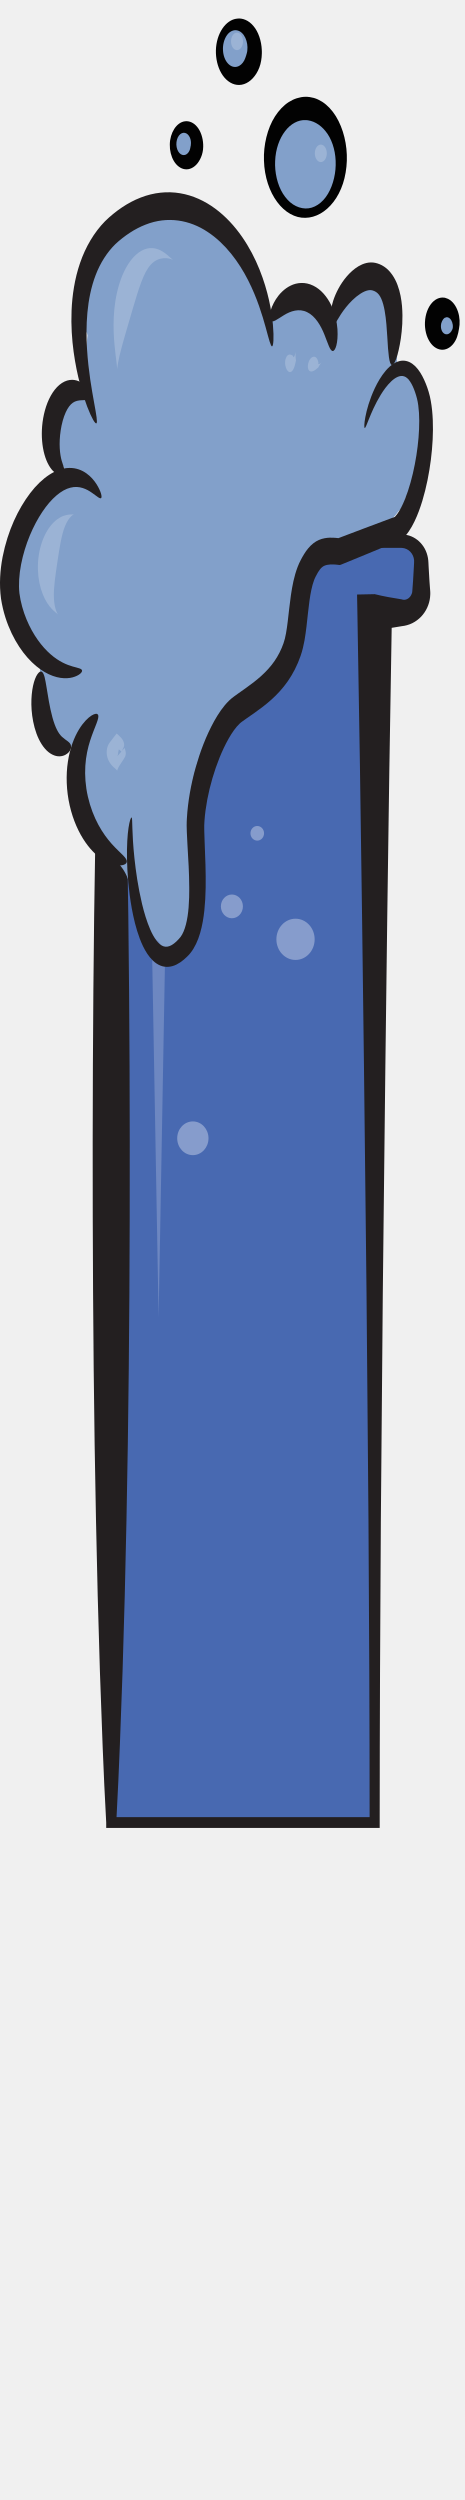
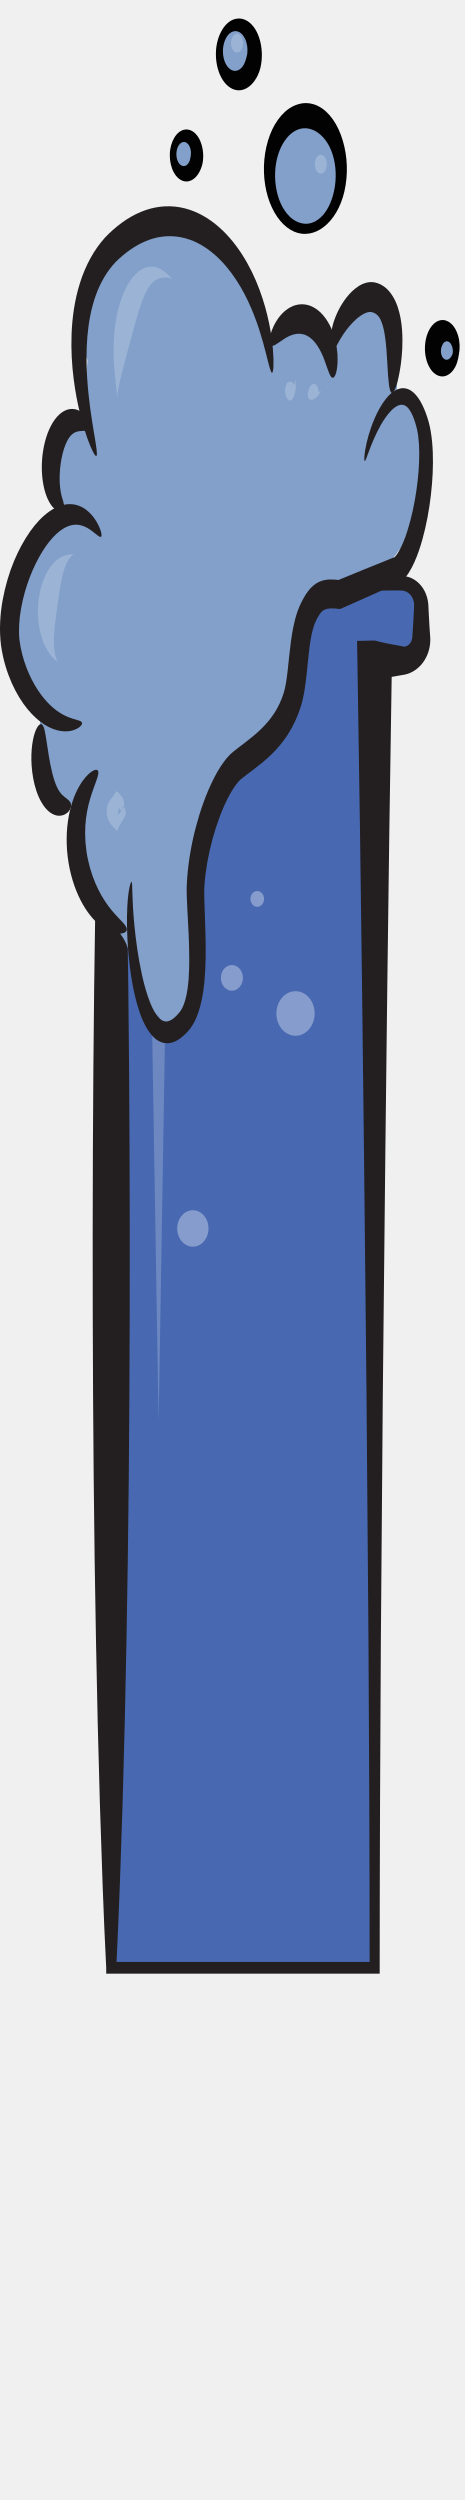
<svg xmlns="http://www.w3.org/2000/svg" version="1.1" id="Layer_1" x="0px" y="0px" width="120.922px" height="650.396px" viewBox="0 0 200.922 650.396" enable-background="new 0 0 200.922 387.396" xml:space="preserve">
  <defs id="defs111" />
-   <g id="g3" transform="matrix(1.380532,0,0,2.016464,3.8022221e-4,-209.1036)">
+   <g id="g3" transform="matrix(1.380532,0,0,2.178836,3.8022221e-4,-209.2607)">
    <path d="m 26.386,113.021 h 99.374 c 3.394,0 6.144,2.028 6.144,4.534 v 6.273 c 0,2.504 -2.75,4.534 -6.144,4.534 h -8.443 V 387.707 H 34.829 V 128.364 h -8.442 c -3.393,0 -6.142,-2.03 -6.142,-4.534 v -6.273 c -0.002,-2.506 2.748,-4.536 6.141,-4.536 z" id="path5" style="fill:#4869b1" />
    <rect x="36.457" y="156.089" width="80.791" height="217.083" id="rect7" style="fill:#4869b1" />
    <path d="m 134.722,123.939 -0.005,-0.048 c 0,0 0,-0.115 0,-0.078 l -0.003,-0.022 -0.011,-0.1 -0.021,-0.195 -0.045,-0.392 c -0.056,-0.521 -0.124,-1.043 -0.166,-1.564 -0.093,-1.042 -0.204,-2.083 -0.265,-3.126 l -0.056,-0.783 c -0.019,-0.299 -0.062,-0.691 -0.154,-1.027 -0.185,-0.695 -0.513,-1.367 -0.993,-1.973 -0.961,-1.21 -2.47,-2.151 -4.219,-2.647 -0.883,-0.25 -1.788,-0.381 -2.754,-0.395 l -2.169,0.005 c -1.411,0.011 -2.824,0.004 -4.238,-0.007 -2.826,-0.019 -5.65,-0.077 -8.475,-0.166 -5.65,-0.178 -11.306,-0.501 -16.953,-0.809 -5.653,-0.3 -11.302,-0.588 -16.952,-0.731 -5.651,-0.146 -11.302,-0.235 -16.955,-0.303 -5.648,-0.062 -11.299,-0.068 -16.95,-0.082 l -16.953,-0.063 c -2.694,-0.028 -5.426,0.736 -7.456,2.065 -2.038,1.326 -3.404,3.228 -3.702,5.278 l -0.047,0.455 -0.019,0.208 -0.017,0.515 -0.034,0.835 -0.048,1.67 c -0.034,1.114 -0.027,2.229 -0.021,3.345 0,0.978 0.267,2.041 0.78,2.987 0.513,0.956 1.271,1.833 2.216,2.571 1.871,1.488 4.546,2.406 7.25,2.493 1.439,0.022 1.935,-0.094 2.738,-0.151 0.758,-0.075 1.511,-0.16 2.267,-0.261 0.431,-0.059 0.863,-0.129 1.297,-0.195 -1.133,20.65 -1.678,41.298 -2.107,61.947 -0.392,21.612 -0.514,43.224 -0.439,64.834 0.083,21.615 0.36,43.227 1.014,64.837 0.312,10.806 0.714,21.613 1.226,32.419 0.555,10.805 1.09,21.61 1.972,32.417 v 10e-4 1.161 h 1.574 82.487 1.572 l 0.003,-1.161 0.03,-16.209 0.075,-16.209 0.258,-32.419 0.408,-32.418 0.201,-16.207 0.265,-16.21 0.537,-32.418 0.6,-32.418 c 0.396,-20.533 0.844,-41.066 1.38,-61.6 1.05,-0.128 2.107,-0.246 3.174,-0.358 1.144,-0.082 2.268,-0.3 3.295,-0.647 1.024,-0.353 1.948,-0.824 2.736,-1.382 1.564,-1.125 2.573,-2.617 2.812,-4.153 0.034,-0.192 0.047,-0.38 0.061,-0.577 l 0.011,-0.332 c 0.001,-0.087 -0.007,-0.134 -0.012,-0.207 z m -5.066,-6.306 -0.056,0.783 c -0.063,1.042 -0.175,2.084 -0.265,3.126 -0.043,0.521 -0.111,1.042 -0.167,1.564 l -0.045,0.392 -0.021,0.195 -0.011,0.1 -0.002,0.022 c -0.003,0.056 0,-0.046 -0.003,-0.027 l -0.008,0.049 c -0.008,0.058 -0.021,0.143 -0.029,0.182 -0.011,0.02 -0.021,0.04 -0.029,0.059 -0.026,0.062 -0.056,0.132 -0.089,0.195 -0.265,0.518 -0.78,0.928 -1.385,1.138 -0.602,0.219 -1.244,0.224 -1.772,0.078 -2.78,-0.297 -5.638,-0.635 -8.449,-1.115 h -0.007 l -5.515,0.08 0.105,3.914 c 0.575,21.611 1.041,43.224 1.457,64.835 l 0.602,32.418 0.536,32.418 0.263,16.21 0.205,16.207 0.406,32.418 0.258,32.419 0.074,16.209 0.029,15.045 H 36.492 c 0.826,-10.419 1.35,-20.837 1.885,-31.255 0.511,-10.806 0.913,-21.613 1.225,-32.419 0.65,-21.611 0.933,-43.223 1.01,-64.837 0.075,-21.611 -0.047,-43.222 -0.436,-64.834 -0.447,-21.611 -1.005,-43.224 -2.252,-64.835 l -0.139,-2.382 -2.957,0.099 h -0.005 c -1.511,-0.355 -3.021,-0.601 -4.531,-0.802 -0.755,-0.101 -1.509,-0.183 -2.266,-0.258 -0.702,-0.078 -1.721,-0.134 -1.787,-0.199 -0.308,-0.133 -0.503,-0.292 -0.646,-0.469 -0.066,-0.09 -0.111,-0.18 -0.13,-0.266 -0.024,-0.095 -0.024,-0.146 -0.021,-0.281 0.005,-1.115 0.013,-2.23 -0.022,-3.345 l -0.047,-1.67 -0.059,-1.331 c -0.021,-0.17 0.059,-0.394 0.262,-0.562 0.203,-0.178 0.479,-0.267 0.807,-0.29 l 16.953,-0.065 c 5.651,-0.012 11.302,-0.019 16.95,-0.082 5.653,-0.064 11.306,-0.152 16.957,-0.301 5.65,-0.145 11.299,-0.433 16.952,-0.733 5.647,-0.306 11.302,-0.628 16.952,-0.809 2.824,-0.088 5.648,-0.146 8.475,-0.166 1.413,-0.008 2.827,-0.017 4.237,-0.005 l 1.062,0.002 0.529,0.002 0.265,0.002 0.215,0.007 c 0.447,0.023 0.944,0.104 1.371,0.247 0.884,0.272 1.604,0.8 1.998,1.418 0.198,0.313 0.328,0.64 0.363,0.976 0.018,0.179 0.01,0.306 -0.006,0.529 z" id="path9" style="fill:#231f20" />
    <path enable-background="new    " d="m 98.522,198.368 c 0,2.443 -2.681,4.422 -5.989,4.422 -3.308,0 -5.989,-1.979 -5.989,-4.422 0,-2.438 2.681,-4.419 5.989,-4.419 3.308,0 5.989,1.978 5.989,4.419 z" id="path11" style="opacity:0.34;fill:#ffffff" />
    <ellipse enable-background="new    " cx="56.938" cy="168.58" rx="3.447" ry="2.544" id="ellipse13" d="m 60.385,168.58 c 0,1.405 -1.543,2.544 -3.447,2.544 -1.904,0 -3.447,-1.139 -3.447,-2.544 0,-1.405 1.543,-2.544 3.447,-2.544 1.904,0 3.447,1.139 3.447,2.544 z" style="opacity:0.34;fill:#ffffff" />
    <ellipse enable-background="new    " cx="80.553" cy="175.641" rx="2.127" ry="1.569" id="ellipse15" d="m 82.68,175.641 c 0,0.867 -0.952,1.569 -2.127,1.569 -1.175,0 -2.127,-0.702 -2.127,-1.569 0,-0.867 0.952,-1.569 2.127,-1.569 1.175,0 2.127,0.702 2.127,1.569 z" style="opacity:0.34;fill:#ffffff" />
    <path enable-background="new    " d="m 72.614,188.764 c 1.902,0 3.445,1.139 3.445,2.544 0,1.404 -1.543,2.544 -3.445,2.544 -1.906,0 -3.449,-1.14 -3.449,-2.544 0,-1.405 1.543,-2.544 3.449,-2.544 z" id="path17" style="opacity:0.34;fill:#ffffff" />
    <ellipse enable-background="new    " cx="60.386" cy="241.02" rx="4.899" ry="3.615" id="ellipse19" d="m 65.285,241.02 c 0,1.997 -2.193,3.615 -4.899,3.615 -2.706,0 -4.899,-1.618 -4.899,-3.615 0,-1.997 2.193,-3.615 4.899,-3.615 2.706,0 4.899,1.618 4.899,3.615 z" style="opacity:0.34;fill:#ffffff" />
    <g id="g21" style="opacity:0.2">
-       <polygon points="45.602,123.959 53.732,123.959 49.667,279.436 " id="polygon23" style="fill:#ffffff" />
+       <polygon points="53.732,123.959 49.667,279.436 45.602,123.959 " id="polygon23" style="fill:#ffffff" />
    </g>
  </g>
-   <g id="g25" transform="matrix(1.380532,0,0,2.016464,3.8022221e-4,-209.1036)">
+   <g id="g25" transform="matrix(1.380532,0,0,2.178836,3.8022221e-4,-209.2607)">
    <path d="m 131.59,81.452 c -0.287,-1.004 -1.078,-1.725 -2,-2.031 -0.346,-0.474 -0.863,-0.856 -1.588,-1.061 -0.881,-1.074 -2.135,-1.261 -3.209,-0.874 -0.254,-0.066 -0.508,-0.13 -0.762,-0.191 0.752,-6.527 0.57,-13.188 -2.744,-19.059 -1.289,-2.284 -4.371,-1.7 -5.355,0.419 -3.979,-3.896 -9.315,0.709 -11.854,3.974 -0.47,0.603 -0.695,1.242 -0.744,1.862 -1.502,-1.325 -3.192,-2.027 -5.506,-2.528 -4.789,-1.038 -10.086,-0.547 -14.041,2.173 -0.804,-3.311 -2.688,-6.242 -5.468,-8.507 -0.403,-0.33 -0.883,-0.536 -1.383,-0.637 -0.217,-0.417 -0.42,-0.839 -0.647,-1.255 -0.613,-1.115 -1.522,-1.551 -2.427,-1.522 -4.155,-6.334 -9.593,-11.37 -17.462,-8.855 -0.098,0.031 -0.184,0.071 -0.275,0.108 -9.271,-1.857 -21.572,1.002 -25.053,9.356 -4.121,3.605 -6.738,8.705 -4.766,14.225 0.201,0.564 0.535,1.027 0.941,1.383 0.047,0.167 0.1,0.333 0.152,0.5 -0.705,3.627 -0.619,8.375 0.604,12.022 -0.107,0.176 -0.215,0.353 -0.324,0.526 -2.025,-0.196 -4.295,0.646 -5.994,1.681 -0.725,0.44 -1.148,1.087 -1.328,1.785 -3.604,3.15 -3.689,8.914 0.221,12.927 0.031,0.032 0.064,0.058 0.098,0.088 -1.008,1.124 -2.031,2.234 -3.078,3.322 -1.902,1.979 -3.77,3.955 -5.494,6.021 -0.857,-0.162 -1.779,0.05 -2.525,0.826 -1.779,1.854 -2.77,4.089 -3.25,6.479 -0.422,1.236 -0.76,2.511 -1.021,3.844 -0.15,0.762 -0.057,1.421 0.188,1.969 -0.074,0.164 -0.137,0.341 -0.188,0.531 -0.906,3.378 0.275,6.046 2.334,8.235 -0.656,0.848 -0.838,1.981 -0.033,3.077 0.916,1.242 4.141,3.389 5.953,5.302 -0.361,0.339 -0.631,0.798 -0.754,1.386 -0.65,3.109 -0.533,5.665 0.312,7.906 -1.266,4.126 -0.334,9.128 4.318,10.408 1.293,0.354 2.574,0.06 3.809,-0.312 0.322,-0.096 0.619,-0.155 0.9,-0.186 1.613,1.968 2.803,4.174 3.877,6.462 -0.381,2.598 0.672,5.798 2.588,8.15 -1.176,7.755 11.59,9.214 12.088,16.367 0.078,1.137 0.816,2.142 1.766,2.666 1.623,3.563 3.898,6.743 7.273,8.497 0.49,0.781 1.336,1.337 2.461,1.337 h 2 c 1.627,0 2.67,-1.294 2.9,-2.674 0.955,-0.233 1.771,-0.884 1.992,-2.028 0.438,-2.271 0.596,-4.481 0.607,-6.798 0.002,-0.492 -0.117,-0.922 -0.309,-1.299 -0.178,-8.426 -1.186,-17.539 1.674,-25.135 0.342,-0.389 0.523,-0.87 0.57,-1.385 0.527,-1.163 1.156,-2.285 1.908,-3.358 0.129,-0.176 0.254,-0.354 0.387,-0.528 0.061,-0.081 0.125,-0.162 0.188,-0.242 0.383,-0.486 0.779,-0.966 1.203,-1.431 0.064,-0.072 0.107,-0.146 0.164,-0.221 1.77,-1.489 5.143,-2.225 7.229,-3.257 2.151,-1.065 4.031,-2.857 5.851,-4.401 6.932,-5.884 11.973,-12.554 14.369,-21.375 0.7,-2.586 1.174,-5.243 2.575,-7.563 1.947,-3.226 6.943,-4.219 10.289,-4.971 6.998,-1.577 13.927,-2.063 19.009,-7.02 0.143,-0.063 0.278,-0.132 0.407,-0.224 1.162,-0.83 1.642,-1.554 1.865,-2.729 1.215,-0.381 2.12,-1.552 2.12,-2.86 0,-0.334 -0.067,-0.648 -0.17,-0.947 0.687,-1.309 1.211,-2.763 1.572,-4.303 1.931,-4.181 2.453,-8.907 0.99,-14.047 z" id="path27" style="fill:#82a0ca" />
    <g id="g29">
      <path d="m 114.197,88.75 c -0.189,-0.053 -0.199,-0.888 0.215,-2.388 0.422,-1.492 1.252,-3.656 2.949,-6.138 0.859,-1.232 1.932,-2.555 3.44,-3.77 0.759,-0.6 1.634,-1.177 2.697,-1.6 1.056,-0.421 2.351,-0.676 3.709,-0.461 1.356,0.198 2.658,0.885 3.658,1.774 1.014,0.893 1.793,1.953 2.452,3.065 0.63,1.061 1.248,2.4 1.578,3.742 0.353,1.339 0.537,2.704 0.621,4.086 0.162,2.763 -0.069,5.601 -0.6,8.496 -0.539,2.892 -1.369,5.85 -2.674,8.817 -0.662,1.481 -1.436,2.97 -2.463,4.424 -0.512,0.728 -1.094,1.444 -1.779,2.134 -0.348,0.344 -0.723,0.679 -1.133,1 l -0.404,0.293 -0.463,0.314 c -0.148,0.123 -0.326,0.176 -0.51,0.221 l -0.539,0.154 -9.502,2.699 -4.928,1.388 -2.508,0.703 -0.695,0.195 c -0.414,0.085 -0.816,0.308 -1.248,0.206 l -0.916,-0.067 -0.59,-0.026 c -1.576,-0.056 -2.91,0.104 -3.703,0.58 -0.424,0.237 -0.844,0.594 -1.305,1.112 -0.228,0.258 -0.459,0.551 -0.691,0.867 -0.113,0.156 -0.227,0.299 -0.297,0.421 -0.07,0.114 -0.148,0.239 -0.23,0.396 -0.648,1.178 -1.096,2.729 -1.439,4.413 -0.344,1.692 -0.588,3.524 -0.922,5.472 -0.36,1.938 -0.717,4.062 -1.844,6.311 -1.023,2.037 -2.408,3.872 -4,5.438 -3.203,3.141 -6.955,5.106 -10.424,6.794 l -2.561,1.224 -1.229,0.599 c -0.228,0.111 -0.356,0.177 -0.494,0.254 -0.141,0.08 -0.284,0.165 -0.43,0.261 -1.175,0.762 -2.347,1.92 -3.391,3.172 -2.098,2.54 -3.797,5.505 -5.09,8.515 -1.287,3.018 -2.176,6.134 -2.492,9.136 -0.168,1.231 -0.016,2.957 0.053,4.548 l 0.264,4.89 c 0.129,3.268 0.146,6.522 -0.354,9.771 -0.256,1.622 -0.646,3.251 -1.322,4.837 -0.664,1.576 -1.674,3.132 -3.076,4.318 -0.344,0.293 -0.734,0.573 -1.064,0.782 -0.295,0.194 -0.619,0.407 -0.977,0.61 -0.695,0.4 -1.438,0.755 -2.232,1.026 -1.57,0.556 -3.449,0.715 -5.137,0.225 -1.693,-0.475 -3.037,-1.466 -4.045,-2.502 -1.018,-1.049 -1.76,-2.173 -2.375,-3.28 -1.215,-2.222 -1.938,-4.4 -2.488,-6.439 -1.07,-4.089 -1.41,-7.663 -1.502,-10.583 -0.078,-2.921 0.148,-5.195 0.477,-6.715 0.328,-1.525 0.76,-2.265 0.953,-2.209 0.205,0.057 0.182,0.843 0.252,2.313 0.066,1.471 0.219,3.642 0.645,6.405 0.434,2.753 1.102,6.129 2.381,9.804 0.648,1.824 1.457,3.736 2.568,5.481 1.088,1.729 2.611,3.303 4.203,3.619 0.787,0.169 1.627,0.079 2.555,-0.293 0.459,-0.185 0.932,-0.434 1.402,-0.736 0.23,-0.146 0.473,-0.32 0.746,-0.519 0.244,-0.17 0.408,-0.305 0.588,-0.471 1.41,-1.285 2.215,-3.676 2.523,-6.365 0.318,-2.701 0.229,-5.68 0.012,-8.788 l -0.393,-4.81 c -0.066,-0.829 -0.133,-1.672 -0.18,-2.547 -0.023,-0.448 -0.043,-0.862 -0.051,-1.366 -0.012,-0.563 0.039,-1.063 0.068,-1.511 0.312,-3.72 1.291,-7.341 2.711,-10.839 1.439,-3.491 3.295,-6.887 5.838,-10.041 1.291,-1.567 2.732,-3.094 4.676,-4.399 0.242,-0.162 0.498,-0.319 0.764,-0.47 0.271,-0.154 0.56,-0.302 0.75,-0.397 l 1.3,-0.644 2.541,-1.233 c 3.317,-1.622 6.454,-3.358 8.825,-5.7 1.183,-1.162 2.149,-2.462 2.856,-3.855 0.634,-1.19 0.996,-2.877 1.318,-4.651 0.318,-1.786 0.58,-3.685 0.996,-5.647 0.426,-1.958 0.973,-4.021 2.107,-6.062 0.137,-0.247 0.297,-0.513 0.475,-0.784 0.172,-0.268 0.344,-0.483 0.5,-0.693 0.314,-0.416 0.652,-0.836 1.033,-1.254 0.75,-0.832 1.711,-1.687 2.875,-2.311 1.16,-0.633 2.424,-0.96 3.549,-1.104 1.139,-0.147 2.176,-0.141 3.164,-0.098 l 0.729,0.045 0.359,0.028 c 0.053,0.004 0.025,0.004 0.041,0.005 0.012,0.004 0.021,10e-4 0.033,10e-4 l 0.57,-0.148 2.521,-0.656 4.957,-1.284 9.524,-2.443 c 0.023,-0.006 0.052,-0.002 0.07,-0.016 l 0.031,-0.014 c -0.002,0.002 0.006,-0.003 0.078,-0.054 0.221,-0.161 0.443,-0.346 0.662,-0.549 0.438,-0.413 0.865,-0.894 1.262,-1.421 0.799,-1.053 1.49,-2.258 2.094,-3.493 1.205,-2.481 2.064,-5.107 2.656,-7.661 0.586,-2.558 0.906,-5.075 0.893,-7.411 -0.006,-1.166 -0.102,-2.286 -0.307,-3.311 -0.195,-1.033 -0.525,-1.878 -0.998,-2.833 -0.897,-1.811 -2.1,-3.101 -3.375,-3.377 -1.281,-0.343 -2.842,0.239 -4.117,1.076 -1.295,0.842 -2.381,1.89 -3.283,2.895 -1.805,2.031 -2.926,3.9 -3.672,5.164 -0.739,1.271 -1.116,1.979 -1.325,1.918 z" id="path31" style="fill:#231f20" />
    </g>
    <g id="g33">
      <path d="m 39.697,181.75 c -0.068,0.4 -0.721,0.712 -1.9,0.776 -1.172,0.06 -2.879,-0.146 -4.857,-0.907 -1.971,-0.755 -4.203,-2.078 -6.229,-4.085 -2.021,-1.996 -3.834,-4.678 -4.891,-7.866 -1.061,-3.181 -1.205,-6.536 -0.553,-9.414 0.631,-2.893 2.008,-5.236 3.432,-6.839 1.432,-1.616 2.881,-2.547 3.953,-3.016 1.084,-0.462 1.805,-0.477 2.045,-0.15 0.533,0.697 -1.066,2.537 -2.488,5.55 -0.701,1.508 -1.307,3.319 -1.49,5.369 -0.195,2.042 0.039,4.322 0.799,6.614 0.76,2.292 1.953,4.344 3.285,6.035 1.336,1.698 2.809,3.034 4.154,4.071 2.701,2.063 4.885,3.006 4.74,3.862 z" id="path35" style="fill:#231f20" />
    </g>
    <g id="g37">
      <path d="m 13.172,141.045 c 0.711,0.422 0.969,1.544 1.402,3.298 0.418,1.737 0.936,4.173 1.828,6.417 0.445,1.115 0.941,2.021 1.432,2.683 0.49,0.666 0.988,1.133 1.592,1.526 1.209,0.778 2.641,1.112 2.826,1.937 0.098,0.396 -0.105,0.87 -0.68,1.325 -0.572,0.438 -1.545,0.881 -2.928,0.908 -1.365,0.041 -3.141,-0.488 -4.582,-1.655 -1.457,-1.148 -2.543,-2.771 -3.23,-4.492 -1.354,-3.473 -1.176,-6.713 -0.49,-8.953 0.354,-1.121 0.863,-2.001 1.398,-2.522 0.539,-0.533 1.072,-0.664 1.432,-0.472 z" id="path39" style="fill:#231f20" />
    </g>
    <g id="g41">
      <path d="m 31.697,103.75 c -0.32,0.293 -1.273,-0.311 -2.883,-1.095 -1.6,-0.775 -3.949,-1.61 -6.748,-1.108 -2.787,0.455 -5.988,2.279 -8.826,5.2 -2.822,2.898 -5.39,6.863 -6.64,11.253 -0.619,2.166 -0.812,4.384 -0.52,6.183 0.365,1.93 1.186,3.892 2.203,5.57 2.057,3.411 4.9,5.926 7.541,7.501 2.658,1.601 5.137,2.276 6.908,2.622 1.777,0.346 2.879,0.45 2.965,0.875 0.084,0.381 -0.891,1.078 -2.959,1.461 -2.045,0.375 -5.23,0.283 -8.768,-1.142 -3.514,-1.406 -7.363,-4.088 -10.312,-8.287 -1.463,-2.111 -2.688,-4.547 -3.344,-7.458 -0.604,-3.073 -0.287,-6.08 0.506,-8.944 1.652,-5.708 4.902,-10.284 8.613,-13.643 3.707,-3.341 8.205,-5.413 12.314,-5.42 2.035,-0.025 3.871,0.458 5.289,1.15 1.428,0.691 2.459,1.554 3.184,2.323 1.436,1.567 1.766,2.704 1.477,2.959 z" id="path43" style="fill:#231f20" />
    </g>
    <g id="g45">
      <path d="m 28.197,82.25 c -0.219,0.361 -0.752,0.478 -1.482,0.518 -0.727,0.039 -1.67,0.002 -2.59,0.167 -0.934,0.159 -1.736,0.521 -2.469,1.186 -0.736,0.662 -1.469,1.728 -2.016,3.08 -0.543,1.352 -0.842,2.801 -0.934,4.085 -0.094,1.293 0.021,2.411 0.234,3.3 0.207,0.899 0.545,1.6 0.852,2.193 0.303,0.591 0.543,1.075 0.404,1.472 -0.131,0.379 -0.658,0.657 -1.59,0.54 -0.91,-0.107 -2.24,-0.733 -3.314,-2.042 -2.209,-2.614 -3.002,-7.327 -1.215,-11.796 0.896,-2.227 2.453,-4.256 4.531,-5.445 1.027,-0.591 2.154,-0.943 3.209,-1.043 1.055,-0.111 2.018,0.027 2.816,0.259 1.604,0.481 2.572,1.295 3.113,1.95 0.543,0.668 0.66,1.231 0.451,1.576 z" id="path47" style="fill:#231f20" />
    </g>
    <g id="g49">
      <path d="m 85.197,71.25 c -0.426,0.063 -0.969,-1.455 -2,-4.045 C 82.156,64.632 80.564,60.951 77.699,57.09 74.857,53.253 70.638,49.247 65.006,46.717 59.422,44.158 52.44,43.3 45.594,45.154 c -1.709,0.45 -3.365,1.047 -4.951,1.755 -0.793,0.354 -1.568,0.738 -2.326,1.144 -0.744,0.399 -1.537,0.856 -2.158,1.262 -2.641,1.768 -4.779,4.088 -6.201,6.644 -1.439,2.563 -2.229,5.363 -2.594,8.081 -0.363,2.725 -0.326,5.364 -0.115,7.773 0.439,4.837 1.502,8.751 2.207,11.467 0.727,2.718 1.123,4.281 0.742,4.472 -0.357,0.182 -1.469,-1.035 -2.904,-3.593 -1.41,-2.56 -3.186,-6.474 -4.242,-11.738 -0.518,-2.628 -0.836,-5.603 -0.641,-8.852 0.199,-3.235 0.945,-6.783 2.66,-10.192 1.705,-3.416 4.385,-6.55 7.795,-8.93 0.902,-0.616 1.709,-1.092 2.598,-1.593 0.877,-0.49 1.783,-0.953 2.713,-1.38 1.863,-0.856 3.832,-1.579 5.883,-2.12 4.102,-1.093 8.332,-1.385 12.326,-0.922 3.998,0.453 7.744,1.645 11.012,3.303 6.583,3.326 11.124,8.379 13.844,13.019 2.75,4.682 3.824,8.95 4.217,11.865 0.375,2.939 0.131,4.578 -0.262,4.631 z" id="path51" style="fill:#231f20" />
    </g>
    <g id="g53">
      <path d="m 104.197,72.25 c -0.854,0.004 -1.486,-1.588 -2.602,-3.492 -1.099,-1.908 -2.882,-4.019 -5.425,-4.833 -2.524,-0.865 -5.213,-0.227 -7.264,0.642 -2.058,0.857 -3.546,1.715 -4.212,1.184 -0.622,-0.472 -0.352,-2.354 1.697,-4.602 1.029,-1.091 2.558,-2.233 4.604,-2.914 2.022,-0.687 4.599,-0.832 7.06,-0.005 2.467,0.805 4.442,2.452 5.661,4.214 1.24,1.77 1.783,3.609 1.945,5.112 0.282,3.052 -0.686,4.714 -1.464,4.694 z" id="path55" style="fill:#231f20" />
    </g>
    <g id="g57">
      <path d="m 122.697,75.25 c -0.844,-0.118 -1.143,-2.479 -1.42,-5.958 -0.158,-1.724 -0.33,-3.762 -0.834,-5.689 -0.252,-0.955 -0.603,-1.863 -1.051,-2.55 -0.455,-0.693 -0.947,-1.131 -1.623,-1.443 -0.338,-0.159 -0.736,-0.276 -1.17,-0.358 -0.23,-0.04 -0.341,-0.052 -0.521,-0.06 -0.177,-0.008 -0.371,-10e-4 -0.574,0.019 -0.815,0.071 -1.76,0.367 -2.642,0.753 -1.786,0.783 -3.35,1.904 -4.551,2.926 -1.205,1.033 -2.059,1.994 -2.668,2.704 -0.619,0.703 -1.022,1.194 -1.449,1.159 -0.396,-0.025 -0.791,-0.68 -0.766,-1.9 0.021,-1.211 0.51,-2.907 1.613,-4.667 1.113,-1.749 2.777,-3.606 5.215,-5.098 1.225,-0.73 2.648,-1.396 4.414,-1.694 0.439,-0.074 0.902,-0.122 1.387,-0.129 0.484,-0.015 1.043,0.028 1.476,0.093 0.894,0.137 1.821,0.378 2.737,0.801 1.854,0.821 3.367,2.376 4.199,3.938 0.859,1.573 1.223,3.115 1.406,4.506 0.338,2.794 0.014,5.103 -0.369,6.981 -0.832,3.737 -2.016,5.779 -2.809,5.666 z" id="path59" style="fill:#231f20" />
    </g>
    <g id="g61" style="opacity:0.2">
      <path d="m 36.697,76.25 c 0.006,0 -0.025,-0.491 -0.188,-1.396 -0.15,-0.904 -0.428,-2.228 -0.65,-3.898 -0.221,-1.668 -0.4,-3.688 -0.24,-5.937 0.156,-2.244 0.635,-4.73 1.771,-7.222 1.125,-2.471 2.873,-4.743 5.139,-6.156 1.121,-0.705 2.35,-1.167 3.514,-1.351 1.166,-0.184 2.248,-0.111 3.154,0.088 1.824,0.408 2.996,1.177 3.789,1.641 0.783,0.494 1.205,0.738 1.211,0.729 0.002,0.001 -0.459,-0.208 -1.355,-0.327 -0.881,-0.119 -2.23,-0.142 -3.615,0.289 -0.688,0.217 -1.363,0.547 -1.967,0.992 -0.607,0.444 -1.148,0.996 -1.65,1.644 -0.998,1.296 -1.873,2.995 -2.764,4.948 -0.885,1.952 -1.717,3.946 -2.518,5.813 -0.793,1.869 -1.551,3.615 -2.143,5.119 -0.592,1.504 -1.027,2.763 -1.246,3.644 -0.228,0.883 -0.246,1.381 -0.242,1.38 z" id="path63" style="fill:#ffffff" />
    </g>
    <g id="g65" style="opacity:0.2">
      <path d="m 18.197,128.75 c 0,0 -0.072,-0.058 -0.227,-0.145 l -0.699,-0.392 c -0.299,-0.184 -0.701,-0.396 -1.117,-0.723 -0.418,-0.322 -0.914,-0.711 -1.383,-1.227 -0.945,-1.019 -1.895,-2.49 -2.422,-4.289 -0.537,-1.792 -0.668,-3.888 -0.197,-5.976 0.461,-2.088 1.471,-3.948 2.744,-5.346 1.27,-1.406 2.793,-2.32 4.109,-2.79 0.656,-0.245 1.279,-0.36 1.799,-0.45 0.521,-0.094 0.975,-0.098 1.324,-0.119 0.354,-0.018 0.623,-0.012 0.801,-0.021 0.178,-0.007 0.268,-0.024 0.268,-0.024 0.004,0 -0.375,0.069 -0.938,0.453 -0.285,0.177 -0.598,0.457 -0.922,0.788 -0.328,0.328 -0.635,0.768 -0.93,1.236 -0.59,0.953 -1.029,2.153 -1.398,3.435 -0.367,1.29 -0.674,2.679 -1,4.137 -0.318,1.459 -0.625,2.862 -0.852,4.201 -0.225,1.336 -0.359,2.622 -0.275,3.75 0.049,0.559 0.115,1.089 0.25,1.534 0.133,0.445 0.281,0.836 0.445,1.128 0.319,0.606 0.624,0.842 0.62,0.84 z" id="path67" style="fill:#ffffff" />
    </g>
    <g id="g69" style="opacity:0.2">
      <path d="m 36.697,162.25 c 0.006,-0.002 -0.043,-0.104 -0.279,-0.259 -0.107,-0.081 -0.25,-0.178 -0.443,-0.292 -0.178,-0.116 -0.455,-0.241 -0.666,-0.409 -0.217,-0.165 -0.516,-0.351 -0.725,-0.581 -0.211,-0.229 -0.496,-0.485 -0.666,-0.782 -0.389,-0.586 -0.584,-1.315 -0.492,-2.021 0.092,-0.709 0.455,-1.301 0.943,-1.738 l 2.133,-1.911 0.195,0.094 c 0.244,0.116 0.494,0.313 0.783,0.502 0.275,0.206 0.654,0.397 1.023,0.871 0.18,0.227 0.311,0.505 0.35,0.726 0.043,0.224 0.021,0.388 -0.012,0.511 -0.096,0.25 -0.225,0.381 -0.314,0.509 -0.383,0.486 -0.348,0.8 -0.33,0.781 0.025,-0.02 -0.203,-0.146 -0.791,-0.498 -0.145,-0.08 -0.32,-0.182 -0.494,-0.179 -0.018,0.002 -0.035,0.002 -0.053,0.007 -0.025,0.011 0.01,-0.002 0.057,-0.019 l 0.119,-0.05 c 0.113,-0.045 0.203,-0.092 0.254,-0.123 0.104,-0.063 0.094,-0.083 0.051,-0.021 -0.043,0.062 -0.123,0.208 -0.203,0.468 -0.037,0.123 -0.08,0.281 -0.117,0.462 l -0.076,0.408 c -0.037,0.145 -0.133,0.327 -0.246,0.444 l 2.328,-1.818 c 0.256,0.494 0.398,0.938 0.352,1.33 -0.047,0.393 -0.285,0.718 -0.639,1.088 -0.15,0.183 -0.398,0.379 -0.568,0.573 -0.16,0.194 -0.406,0.4 -0.562,0.593 -0.152,0.189 -0.369,0.386 -0.49,0.552 -0.131,0.167 -0.227,0.313 -0.287,0.429 -0.144,0.238 -0.143,0.355 -0.135,0.353 z" id="path71" style="fill:#ffffff" />
    </g>
    <g id="g73" style="opacity:0.2">
      <path d="m 91.697,73.25 c -0.004,-0.007 -0.01,0.038 0.111,0.193 0.053,0.069 0.133,0.162 0.27,0.257 0.113,0.076 0.045,0.029 0.018,0.017 l -0.078,-0.04 c -0.063,-0.022 -0.09,-0.033 -0.133,-0.034 -0.014,-0.003 -0.021,0.003 0.008,-0.009 0.058,-0.016 0.224,-0.138 0.357,-0.368 0.141,-0.228 0.232,-0.506 0.303,-0.758 0.021,-0.074 0.08,-0.411 0.025,-0.063 -0.027,0.18 -0.045,0.453 -0.039,0.638 0.004,0.18 0.008,0.436 0.027,0.584 0.02,0.164 0.041,0.285 0.061,0.371 0.041,0.195 0.07,0.22 0.07,0.22 -0.002,-0.014 -0.025,0.012 -0.082,0.201 L 92.5,74.823 c -0.049,0.148 -0.121,0.392 -0.205,0.563 -0.08,0.179 -0.193,0.439 -0.318,0.602 -0.123,0.17 -0.285,0.402 -0.463,0.521 -0.172,0.148 -0.383,0.235 -0.6,0.264 -0.227,0.021 -0.453,-0.016 -0.709,-0.17 -0.234,-0.142 -0.484,-0.397 -0.656,-0.734 -0.184,-0.34 -0.305,-0.789 -0.275,-1.234 -0.006,-0.458 0.224,-0.872 0.431,-1.147 0.207,-0.269 0.532,-0.408 0.76,-0.451 0.224,-0.073 0.486,-0.011 0.646,0.021 0.173,0.034 0.291,0.085 0.377,0.116 0.182,0.078 0.213,0.083 0.209,0.076 z" id="path75" style="fill:#ffffff" />
    </g>
    <g id="g77" style="opacity:0.2">
      <path d="m 99.697,74.75 c 0.002,-0.007 -0.025,0.021 -0.035,0.215 -0.002,0.043 -0.004,0.095 0,0.155 -0.002,0.035 0.029,0.199 0.018,0.132 -0.006,-0.043 -0.027,-0.098 -0.035,-0.128 -0.033,-0.084 -0.082,-0.106 -0.043,-0.084 0.037,0.021 0.183,0.042 0.363,-0.005 0.184,-0.043 0.369,-0.136 0.531,-0.228 l 0.219,-0.144 0.047,-0.035 c 0.004,-0.003 0.023,-0.018 0.016,-0.012 l -0.069,0.052 -0.242,0.205 c -0.133,0.119 -0.313,0.294 -0.414,0.407 -0.108,0.122 -0.186,0.216 -0.237,0.286 -0.117,0.155 -0.119,0.188 -0.115,0.184 0.004,-0.005 -0.025,0 -0.189,0.106 l -0.322,0.193 c -0.133,0.077 -0.35,0.208 -0.521,0.28 -0.176,0.078 -0.433,0.195 -0.625,0.231 -0.199,0.046 -0.47,0.108 -0.67,0.083 -0.218,-0.002 -0.422,-0.075 -0.586,-0.192 -0.168,-0.128 -0.295,-0.296 -0.361,-0.568 -0.062,-0.246 -0.057,-0.586 0.062,-0.927 0.109,-0.354 0.338,-0.736 0.668,-1.018 0.311,-0.313 0.756,-0.431 1.086,-0.469 0.326,-0.034 0.643,0.105 0.822,0.238 0.196,0.112 0.328,0.343 0.41,0.479 0.086,0.148 0.127,0.27 0.157,0.354 0.054,0.192 0.063,0.217 0.065,0.21 z" id="path79" style="fill:#ffffff" />
    </g>
    <g id="g81">
      <circle cx="95.626" cy="31.474" r="11.224" id="circle83" d="m 106.85,31.474 c 0,6.199 -5.025,11.224 -11.224,11.224 -6.199,0 -11.224,-5.025 -11.224,-11.224 0,-6.199 5.025,-11.224 11.224,-11.224 6.199,0 11.224,5.025 11.224,11.224 z" style="fill:#82a0ca" />
      <path d="m 108.598,31.518 c -0.078,1.598 -0.492,3.345 -1.207,4.83 -0.721,1.508 -1.744,2.845 -2.963,3.929 -2.432,2.179 -5.604,3.39 -8.803,3.421 -3.201,0.073 -6.434,-1.169 -8.83,-3.393 -2.42,-2.215 -3.998,-5.383 -4.143,-8.875 -0.182,-3.303 1.053,-6.908 3.457,-9.473 1.205,-1.281 2.666,-2.351 4.301,-3.07 0.818,-0.357 1.674,-0.636 2.551,-0.824 0.438,-0.095 0.879,-0.167 1.324,-0.223 l 0.67,-0.062 0.734,-0.028 0.551,0.012 0.723,0.049 c 0.457,0.046 0.895,0.107 1.34,0.192 0.883,0.177 1.742,0.46 2.566,0.813 1.645,0.723 3.115,1.801 4.301,3.109 2.365,2.633 3.6,6.152 3.43,9.546 l -0.002,0.047 z M 105.1,31.474 c -0.143,-2.494 -1.33,-4.814 -3.146,-6.327 -0.894,-0.77 -1.91,-1.357 -2.979,-1.758 C 98.442,23.18 97.887,23.035 97.329,22.926 97.055,22.87 96.764,22.827 96.488,22.797 L 96.113,22.766 95.562,22.75 c -2.168,-0.063 -4.561,0.79 -6.293,2.368 -1.774,1.581 -2.963,3.815 -3.119,6.4 -0.172,2.394 0.675,5.067 2.435,6.998 0.883,0.96 1.957,1.769 3.168,2.311 1.213,0.54 2.526,0.835 3.873,0.871 2.688,0.06 5.356,-1.152 7.069,-3.153 0.859,-0.994 1.502,-2.146 1.906,-3.354 0.414,-1.229 0.576,-2.42 0.498,-3.761 v 0.044 l 10e-4,0 z" id="path85" style="fill:#020202" />
    </g>
    <g id="g87">
      <circle cx="74.213" cy="7.75" r="5.5" id="circle89" d="m 79.713,7.75 c 0,3.038 -2.462,5.5 -5.5,5.5 -3.038,0 -5.5,-2.462 -5.5,-5.5 0,-3.038 2.462,-5.5 5.5,-5.5 3.038,0 5.5,2.462 5.5,5.5 z" style="fill:#82a0ca" />
      <path d="m 81.975,7.808 0.017,0.27 -0.007,0.431 c -0.014,0.267 -0.03,0.515 -0.069,0.771 -0.074,0.51 -0.197,1.018 -0.388,1.501 -0.381,0.97 -1.016,1.825 -1.778,2.505 -1.508,1.391 -3.592,2.078 -5.535,1.909 -1.951,-0.151 -3.754,-1.123 -4.924,-2.521 -1.186,-1.396 -1.758,-3.196 -1.686,-4.923 0.143,-3.5 3.002,-6.506 6.641,-6.755 1.696,-0.163 3.659,0.373 5.127,1.598 1.494,1.202 2.489,3.125 2.604,5.158 L 81.975,7.808 z M 77.449,7.75 C 77.576,6.897 77.386,5.959 76.832,5.13 76.269,4.307 75.369,3.654 74.182,3.505 73.131,3.357 71.864,3.738 71.035,4.571 70.189,5.395 69.719,6.592 69.822,7.75 c 0.061,1.159 0.676,2.223 1.537,2.855 0.861,0.649 1.921,0.866 2.855,0.701 0.941,-0.155 1.719,-0.656 2.242,-1.314 0.254,-0.336 0.436,-0.7 0.607,-1.062 0.086,-0.183 0.172,-0.366 0.235,-0.563 l 0.089,-0.296 0.032,-0.108 0.029,-0.27 0.001,0.057 0,0 z" id="path91" style="fill:#020202" />
    </g>
    <g id="g93">
      <circle cx="57.947" cy="28" r="3.75" id="circle95" d="m 61.697,28 c 0,2.071 -1.679,3.75 -3.75,3.75 -2.071,0 -3.75,-1.679 -3.75,-3.75 0,-2.071 1.679,-3.75 3.75,-3.75 2.071,0 3.75,1.679 3.75,3.75 z" style="fill:#82a0ca" />
      <path d="m 63.621,28.098 0.006,0.368 c -0.01,0.192 -0.035,0.431 -0.062,0.644 -0.068,0.381 -0.182,0.732 -0.338,1.078 -0.32,0.679 -0.777,1.28 -1.322,1.771 -1.092,0.979 -2.578,1.453 -3.957,1.329 -1.373,-0.107 -2.674,-0.79 -3.512,-1.775 -0.857,-0.979 -1.307,-2.265 -1.266,-3.512 0.029,-2.529 2.125,-4.799 4.777,-4.997 1.291,-0.114 2.721,0.292 3.793,1.203 1.086,0.896 1.805,2.31 1.883,3.794 l -0.002,0.097 z M 59.771,28 c 0.084,-0.48 -0.004,-1.021 -0.314,-1.509 -0.314,-0.485 -0.836,-0.885 -1.51,-0.994 -0.662,-0.117 -1.391,0.095 -1.928,0.575 -0.533,0.494 -0.824,1.202 -0.795,1.928 0.033,0.72 0.391,1.385 0.93,1.793 0.549,0.409 1.199,0.535 1.793,0.42 0.586,-0.116 1.053,-0.448 1.346,-0.866 0.148,-0.205 0.248,-0.437 0.303,-0.663 0.027,-0.112 0.057,-0.231 0.088,-0.329 0.008,-0.03 0.025,-0.035 0.045,-0.085 L 59.774,27.903 59.771,28 z" id="path97" style="fill:#020202" />
    </g>
    <g id="g99">
      <circle cx="139.198" cy="66.622" r="3.628" id="circle101" d="m 142.826,66.622 c 0,2.004 -1.624,3.628 -3.628,3.628 -2.004,0 -3.628,-1.624 -3.628,-3.628 0,-2.004 1.624,-3.628 3.628,-3.628 2.004,0 3.628,1.624 3.628,3.628 z" style="fill:#82a0ca" />
      <path d="m 143.887,66.676 c -0.205,1.079 -0.479,2.374 -1.289,3.347 -0.781,0.99 -2.008,1.725 -3.397,1.911 -1.373,0.197 -2.949,-0.21 -4.13,-1.184 -0.584,-0.493 -1.088,-1.108 -1.442,-1.818 -0.17,-0.358 -0.312,-0.732 -0.41,-1.121 -0.043,-0.195 -0.084,-0.393 -0.114,-0.589 l -0.031,-0.299 -0.012,-0.149 -0.006,-0.074 -0.003,-0.038 v -0.018 l 0.003,-0.147 0.002,-0.355 c 0.014,-0.209 0.043,-0.478 0.08,-0.711 0.079,-0.414 0.19,-0.795 0.342,-1.176 0.311,-0.752 0.778,-1.434 1.367,-1.983 0.588,-0.549 1.293,-0.968 2.047,-1.214 0.379,-0.118 0.766,-0.204 1.153,-0.242 0.195,-0.014 0.39,-0.025 0.58,-0.028 l 0.685,0.043 0.352,0.087 c 0.193,0.041 0.428,0.099 0.635,0.156 0.365,0.126 0.693,0.281 1.012,0.464 0.627,0.373 1.16,0.859 1.566,1.412 0.82,1.102 1.16,2.454 1.016,3.676 l -0.006,0.05 z m -2.121,-0.054 c -0.141,-0.68 -0.58,-1.216 -1.111,-1.455 -0.266,-0.119 -0.536,-0.17 -0.786,-0.162 -0.123,0.006 -0.252,0.025 -0.351,0.054 -0.029,0.023 -0.026,0.04 -0.069,0.051 l -0.359,0.05 c 0.22,0.007 0.062,0.002 0.106,0.005 h -0.002 l -0.004,0.003 -0.01,0.005 -0.018,0.012 -0.035,0.019 -0.068,0.037 -0.123,0.077 c -0.076,0.06 -0.145,0.109 -0.207,0.168 -0.123,0.117 -0.223,0.237 -0.307,0.358 -0.084,0.123 -0.152,0.245 -0.207,0.371 -0.025,0.06 -0.051,0.136 -0.068,0.186 0.002,0 -0.008,-0.033 -0.024,-0.007 l -0.033,0.354 c 0.007,-0.255 0.002,-0.07 0.004,-0.126 v 0.002 0.003 0.007 l -0.002,0.015 -0.004,0.026 -0.012,0.059 c -0.002,0.039 -0.002,0.075 -0.011,0.114 0,0.075 -0.006,0.156 0.002,0.24 0.007,0.168 0.041,0.356 0.129,0.535 0.16,0.378 0.472,0.75 1.003,0.942 0.514,0.19 1.172,0.146 1.731,-0.214 0.271,-0.184 0.521,-0.426 0.705,-0.723 0.086,-0.148 0.146,-0.319 0.162,-0.486 v -0.218 l -0.031,-0.357 v 0.055 z" id="path103" style="fill:#020202" />
    </g>
    <circle enable-background="new    " cx="100.455" cy="29.875" r="1.875" id="circle105" d="m 102.33,29.875 c 0,1.036 -0.839,1.875 -1.875,1.875 -1.036,0 -1.875,-0.839 -1.875,-1.875 0,-1.036 0.839,-1.875 1.875,-1.875 1.036,0 1.875,0.839 1.875,1.875 z" style="opacity:0.2;fill:#ffffff" />
    <circle enable-background="new    " cx="74.213" cy="5.875" r="1.875" id="circle107" d="m 76.088,5.875 c 0,1.036 -0.839,1.875 -1.875,1.875 -1.036,0 -1.875,-0.839 -1.875,-1.875 0,-1.036 0.839,-1.875 1.875,-1.875 1.036,0 1.875,0.839 1.875,1.875 z" style="opacity:0.2;fill:#ffffff" />
  </g>
</svg>
